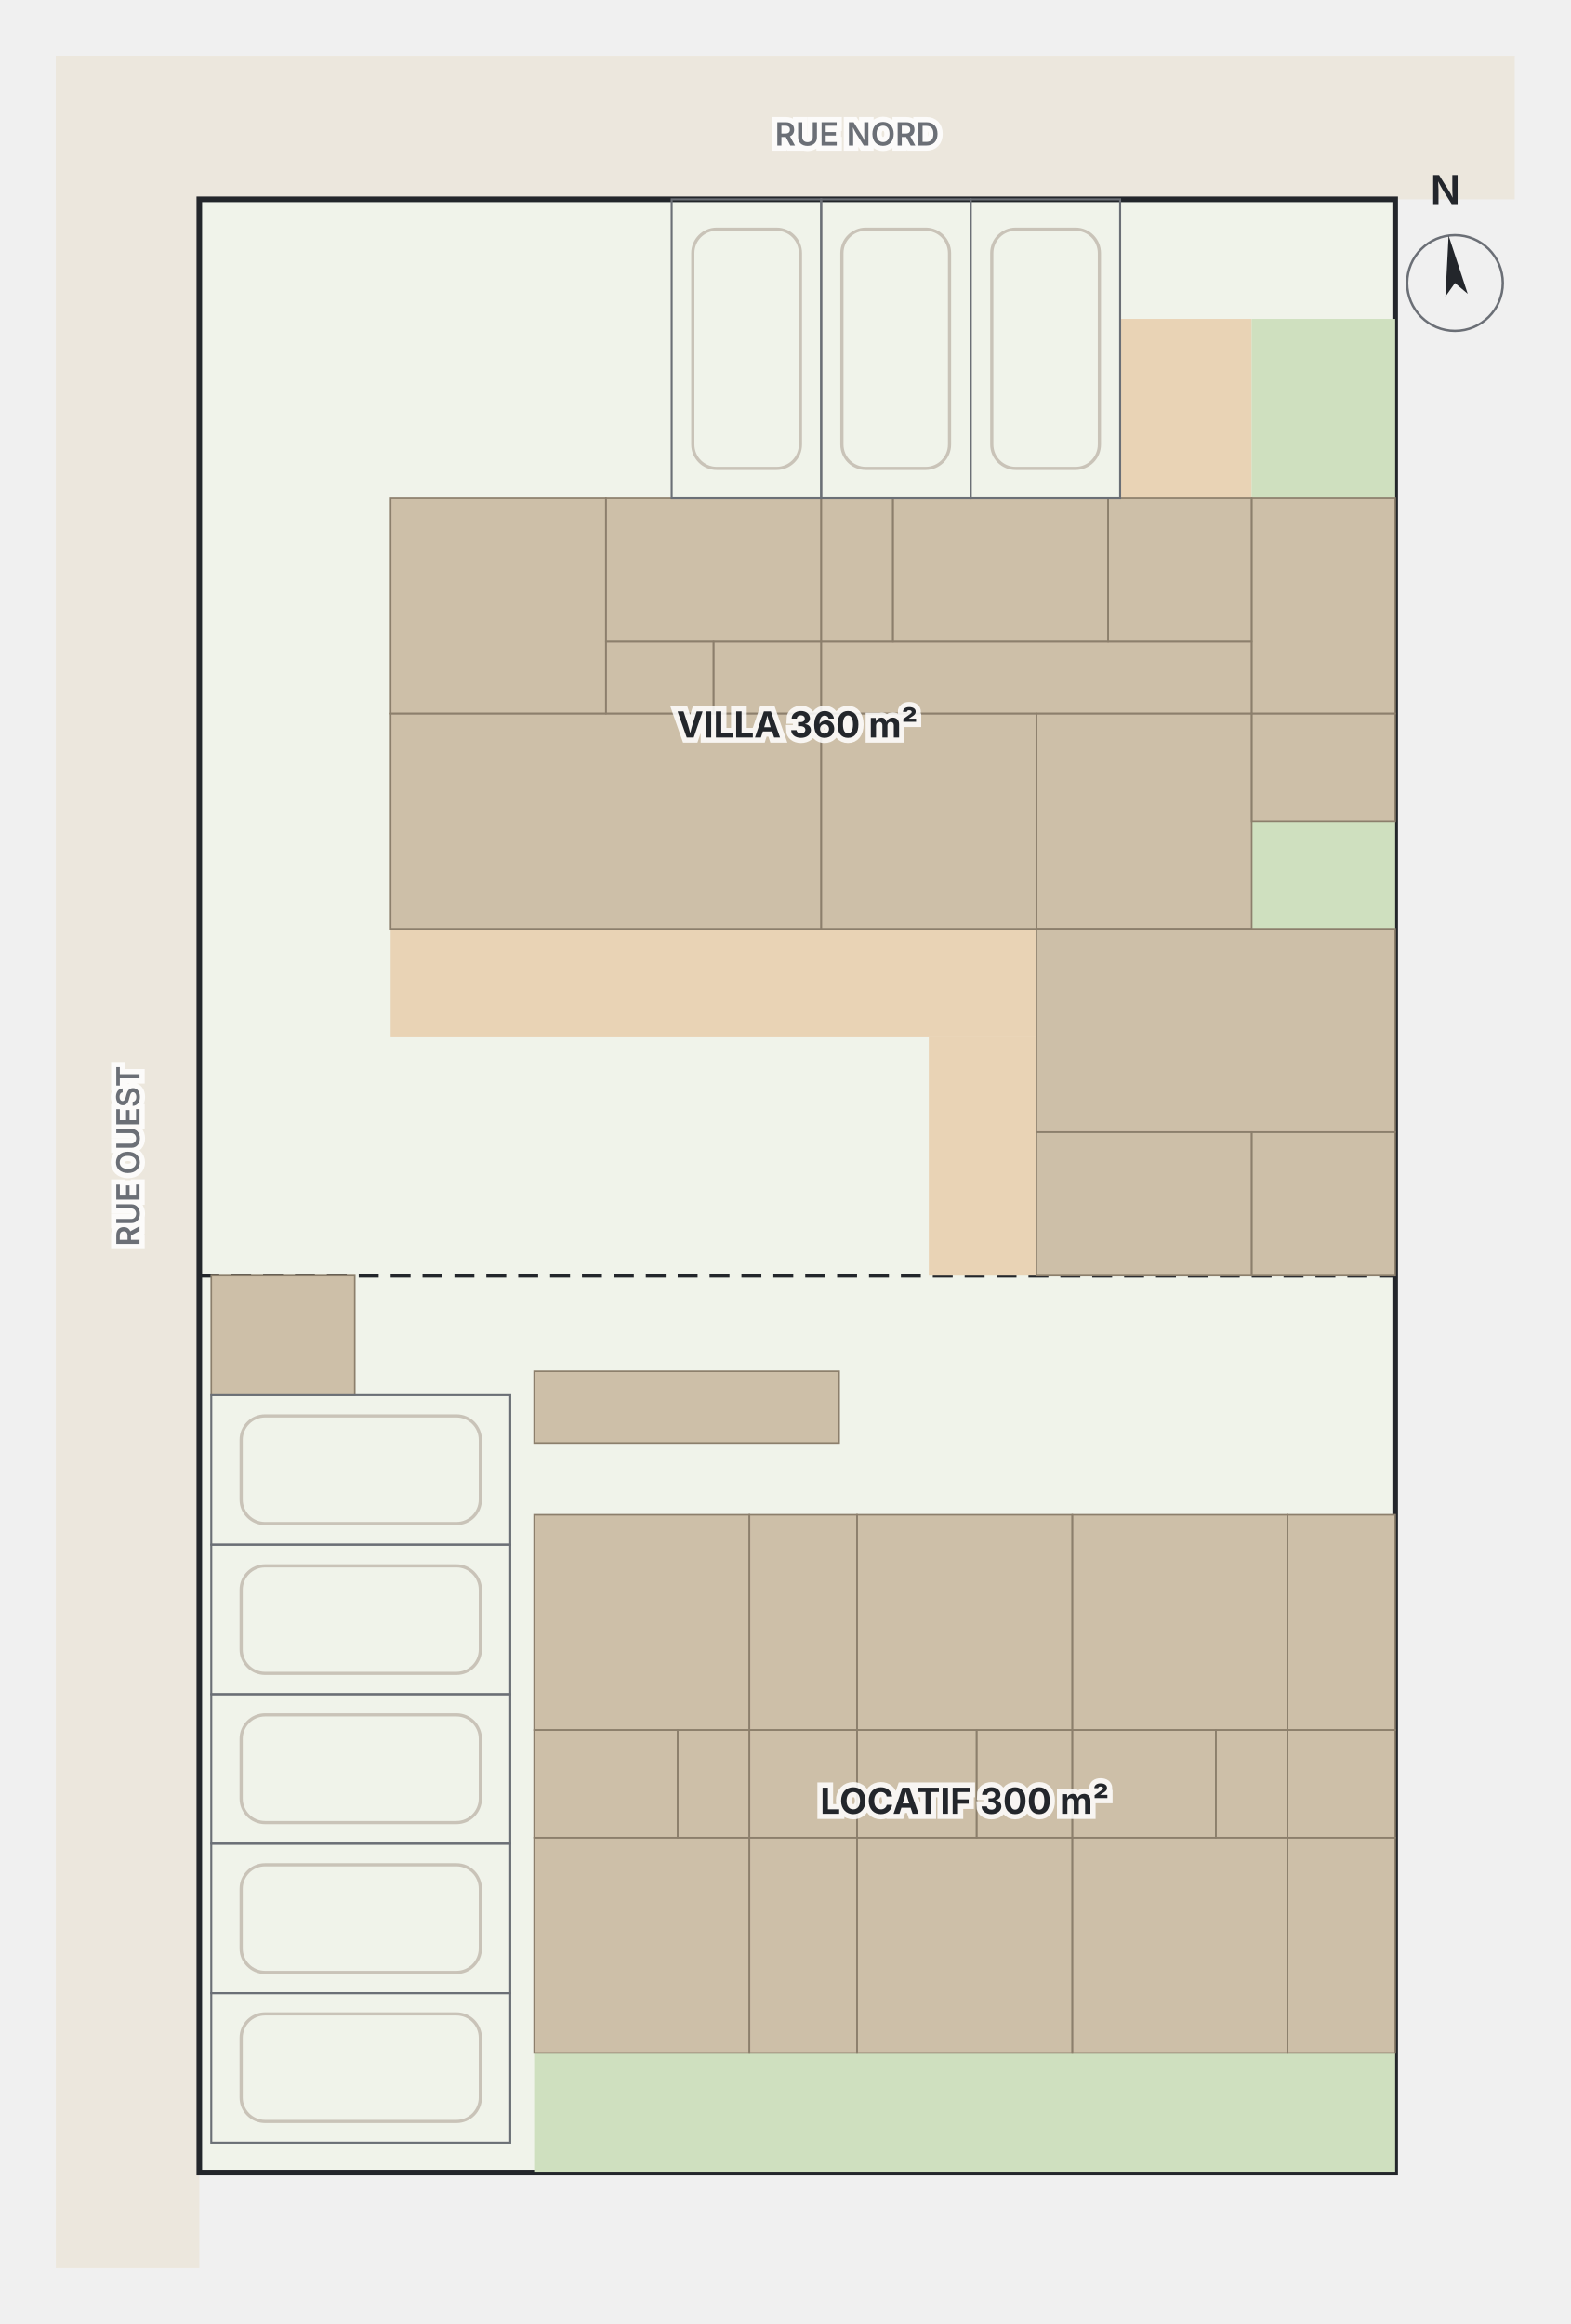
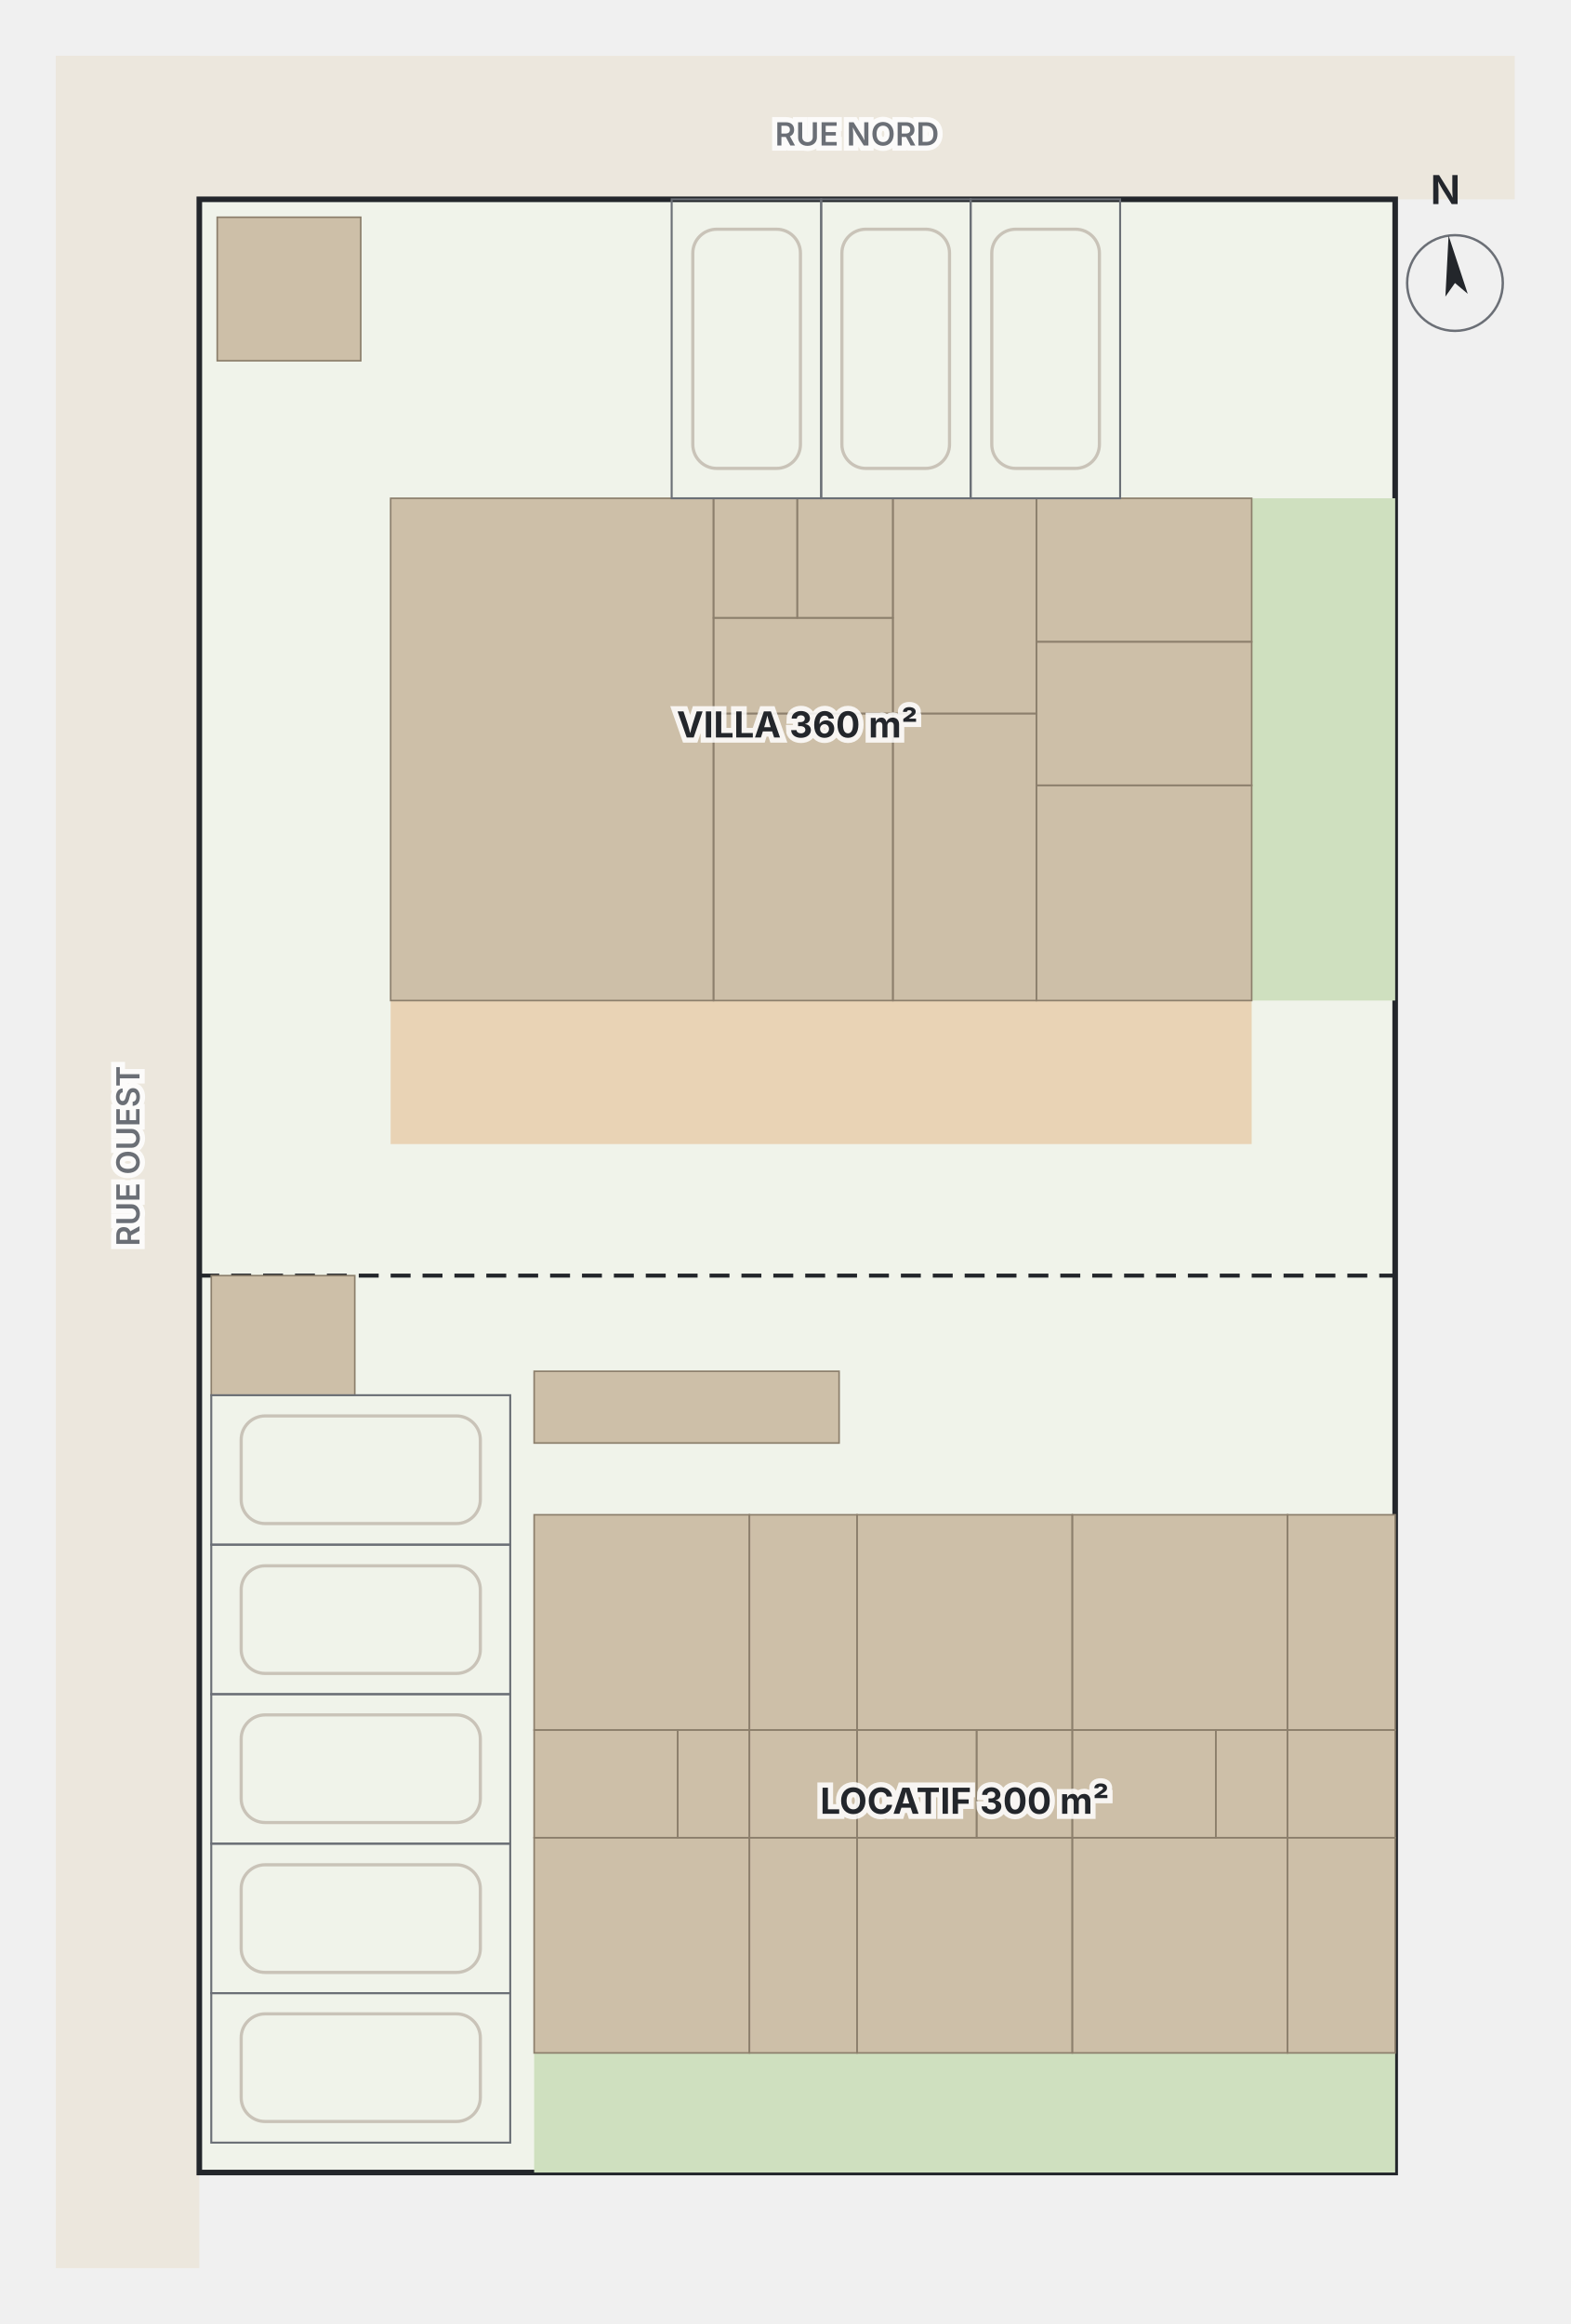
<svg xmlns="http://www.w3.org/2000/svg" viewBox="0 0 394 583" font-family="Inter, Liberation Sans, sans-serif" class="plan">
  <rect x="14.0" y="14.0" width="366.0" height="36.0" fill="#ece7dd" stroke="none" stroke-width="0.8" />
  <rect x="14.0" y="14.0" width="36.0" height="555.0" fill="#ece7dd" stroke="none" stroke-width="0.8" />
  <text x="215.0" y="36.5" font-size="8" fill="#6b6f76" text-anchor="middle" font-weight="600" paint-order="stroke" stroke="#ffffff" stroke-opacity="0.85" stroke-width="2.6">RUE NORD</text>
  <text x="35.0" y="290.0" font-size="8" fill="#6b6f76" text-anchor="middle" font-weight="600" transform="rotate(-90 35.0 290.0)" paint-order="stroke" stroke="#ffffff" stroke-opacity="0.85" stroke-width="2.6">RUE OUEST</text>
  <rect x="50.0" y="50.0" width="300.0" height="495.0" fill="#f0f3ea" stroke="#23262b" stroke-width="1.4" />
  <line x1="50.0" y1="320.0" x2="350.0" y2="320.0" stroke="#23262b" stroke-width="1.0" stroke-dasharray="5 3" />
-   <rect x="152.0" y="125.0" width="54.0" height="36.0" fill="#cdbfa8" stroke="none" stroke-width="0.8" />
-   <rect x="152.0" y="161.0" width="27.0" height="18.0" fill="#cdbfa8" stroke="none" stroke-width="0.8" />
-   <rect x="179.0" y="161.0" width="27.0" height="18.0" fill="#cdbfa8" stroke="none" stroke-width="0.8" />
-   <rect x="98.0" y="179.0" width="108.0" height="54.0" fill="#cdbfa8" stroke="none" stroke-width="0.8" />
-   <rect x="98.0" y="125.0" width="54.0" height="54.0" fill="#cdbfa8" stroke="none" stroke-width="0.8" />
-   <rect x="206.0" y="161.0" width="108.0" height="18.0" fill="#cdbfa8" stroke="none" stroke-width="0.8" />
-   <rect x="206.0" y="125.0" width="18.0" height="36.0" fill="#cdbfa8" stroke="none" stroke-width="0.8" />
-   <rect x="224.0" y="125.0" width="54.0" height="36.0" fill="#cdbfa8" stroke="none" stroke-width="0.8" />
-   <rect x="206.0" y="179.0" width="54.0" height="54.0" fill="#cdbfa8" stroke="none" stroke-width="0.8" />
-   <rect x="278.0" y="125.0" width="36.0" height="36.0" fill="#cdbfa8" stroke="none" stroke-width="0.8" />
-   <rect x="314.0" y="125.0" width="36.0" height="54.0" fill="#cdbfa8" stroke="none" stroke-width="0.8" />
-   <rect x="314.0" y="179.0" width="36.0" height="27.0" fill="#cdbfa8" stroke="none" stroke-width="0.8" />
-   <rect x="281.0" y="80.0" width="33.0" height="45.0" fill="#e9d3b5" stroke="none" stroke-width="0.8" />
-   <rect x="314.0" y="80.0" width="36.0" height="45.0" fill="#cfe0bf" stroke="none" stroke-width="0.8" />
-   <rect x="314.0" y="206.0" width="36.0" height="27.0" fill="#cfe0bf" stroke="none" stroke-width="0.8" />
-   <rect x="260.0" y="179.0" width="54.0" height="54.0" fill="#cdbfa8" stroke="none" stroke-width="0.8" />
-   <rect x="260.0" y="233.0" width="90.0" height="51.0" fill="#cdbfa8" stroke="none" stroke-width="0.8" />
-   <rect x="260.0" y="284.0" width="54.0" height="36.0" fill="#cdbfa8" stroke="none" stroke-width="0.8" />
-   <rect x="314.0" y="284.0" width="36.0" height="36.0" fill="#cdbfa8" stroke="none" stroke-width="0.8" />
-   <rect x="98.0" y="233.0" width="162.0" height="27.0" fill="#e9d3b5" stroke="none" stroke-width="0.8" />
-   <rect x="233.0" y="260.0" width="27.0" height="60.0" fill="#e9d3b5" stroke="none" stroke-width="0.8" />
+   <rect x="98.0" y="125.0" width="81.0" height="126.0" fill="#cdbfa8" stroke="none" stroke-width="0.8" />
+   <rect x="179.0" y="125.0" width="21.0" height="30.0" fill="#cdbfa8" stroke="none" stroke-width="0.8" />
+   <rect x="179.0" y="155.0" width="45.0" height="24.0" fill="#cdbfa8" stroke="none" stroke-width="0.8" />
+   <rect x="200.0" y="125.0" width="24.0" height="30.0" fill="#cdbfa8" stroke="none" stroke-width="0.8" />
+   <rect x="179.0" y="179.0" width="45.0" height="72.0" fill="#cdbfa8" stroke="none" stroke-width="0.8" />
+   <rect x="224.0" y="125.0" width="36.0" height="54.0" fill="#cdbfa8" stroke="none" stroke-width="0.8" />
+   <rect x="54.5" y="54.5" width="36.0" height="36.0" fill="#cdbfa8" stroke="none" stroke-width="0.8" />
+   <rect x="224.0" y="179.0" width="36.0" height="72.0" fill="#cdbfa8" stroke="none" stroke-width="0.8" />
+   <rect x="260.0" y="125.0" width="54.0" height="36.0" fill="#cdbfa8" stroke="none" stroke-width="0.8" />
+   <rect x="260.0" y="161.0" width="54.0" height="36.0" fill="#cdbfa8" stroke="none" stroke-width="0.8" />
+   <rect x="260.0" y="197.0" width="54.0" height="54.0" fill="#cdbfa8" stroke="none" stroke-width="0.8" />
+   <rect x="314.0" y="125.0" width="36.0" height="126.0" fill="#cfe0bf" stroke="none" stroke-width="0.8" />
+   <rect x="98.0" y="251.0" width="216.0" height="36.0" fill="#e9d3b5" stroke="none" stroke-width="0.8" />
  <rect x="134.0" y="380.0" width="54.0" height="54.0" fill="#cdbfa8" stroke="none" stroke-width="0.8" />
  <rect x="188.0" y="380.0" width="27.0" height="54.0" fill="#cdbfa8" stroke="none" stroke-width="0.8" />
  <rect x="134.0" y="434.0" width="36.0" height="27.0" fill="#cdbfa8" stroke="none" stroke-width="0.8" />
  <rect x="170.0" y="434.0" width="18.0" height="27.0" fill="#cdbfa8" stroke="none" stroke-width="0.8" />
  <rect x="188.0" y="434.0" width="27.0" height="27.0" fill="#cdbfa8" stroke="none" stroke-width="0.8" />
  <rect x="134.0" y="461.0" width="54.0" height="54.0" fill="#cdbfa8" stroke="none" stroke-width="0.8" />
  <rect x="188.0" y="461.0" width="27.0" height="54.0" fill="#cdbfa8" stroke="none" stroke-width="0.8" />
  <rect x="215.0" y="380.0" width="54.0" height="54.0" fill="#cdbfa8" stroke="none" stroke-width="0.8" />
  <rect x="215.0" y="434.0" width="30.0" height="27.0" fill="#cdbfa8" stroke="none" stroke-width="0.8" />
  <rect x="245.0" y="434.0" width="24.0" height="27.0" fill="#cdbfa8" stroke="none" stroke-width="0.8" />
  <rect x="215.0" y="461.0" width="54.0" height="54.0" fill="#cdbfa8" stroke="none" stroke-width="0.8" />
  <rect x="269.0" y="380.0" width="54.0" height="54.0" fill="#cdbfa8" stroke="none" stroke-width="0.8" />
  <rect x="323.0" y="380.0" width="27.0" height="54.0" fill="#cdbfa8" stroke="none" stroke-width="0.8" />
  <rect x="269.0" y="434.0" width="36.0" height="27.0" fill="#cdbfa8" stroke="none" stroke-width="0.8" />
  <rect x="305.0" y="434.0" width="18.0" height="27.0" fill="#cdbfa8" stroke="none" stroke-width="0.8" />
  <rect x="323.0" y="434.0" width="27.0" height="27.0" fill="#cdbfa8" stroke="none" stroke-width="0.8" />
  <rect x="269.0" y="461.0" width="54.0" height="54.0" fill="#cdbfa8" stroke="none" stroke-width="0.8" />
  <rect x="323.0" y="461.0" width="27.0" height="54.0" fill="#cdbfa8" stroke="none" stroke-width="0.8" />
  <rect x="134.0" y="344.0" width="76.5" height="18.0" fill="#cdbfa8" stroke="none" stroke-width="0.8" />
  <rect x="53.0" y="320.0" width="36.0" height="30.0" fill="#cdbfa8" stroke="none" stroke-width="0.8" />
  <rect x="134.0" y="515.0" width="216.0" height="30.0" fill="#cfe0bf" stroke="none" stroke-width="0.8" />
-   <rect x="152.0" y="125.0" width="54.0" height="36.0" fill="none" stroke="#8c7f6c" stroke-width="0.4" />
-   <rect x="152.0" y="161.0" width="27.0" height="18.0" fill="none" stroke="#8c7f6c" stroke-width="0.4" />
-   <rect x="179.0" y="161.0" width="27.0" height="18.0" fill="none" stroke="#8c7f6c" stroke-width="0.4" />
-   <rect x="98.0" y="179.0" width="108.0" height="54.0" fill="none" stroke="#8c7f6c" stroke-width="0.4" />
-   <rect x="98.0" y="125.0" width="54.0" height="54.0" fill="none" stroke="#8c7f6c" stroke-width="0.4" />
-   <rect x="206.0" y="161.0" width="108.0" height="18.0" fill="none" stroke="#8c7f6c" stroke-width="0.4" />
-   <rect x="206.0" y="125.0" width="18.0" height="36.0" fill="none" stroke="#8c7f6c" stroke-width="0.4" />
-   <rect x="224.0" y="125.0" width="54.0" height="36.0" fill="none" stroke="#8c7f6c" stroke-width="0.4" />
-   <rect x="206.0" y="179.0" width="54.0" height="54.0" fill="none" stroke="#8c7f6c" stroke-width="0.4" />
-   <rect x="278.0" y="125.0" width="36.0" height="36.0" fill="none" stroke="#8c7f6c" stroke-width="0.4" />
-   <rect x="314.0" y="125.0" width="36.0" height="54.0" fill="none" stroke="#8c7f6c" stroke-width="0.4" />
-   <rect x="314.0" y="179.0" width="36.0" height="27.0" fill="none" stroke="#8c7f6c" stroke-width="0.4" />
-   <rect x="260.0" y="179.0" width="54.0" height="54.0" fill="none" stroke="#8c7f6c" stroke-width="0.4" />
-   <rect x="260.0" y="233.0" width="90.0" height="51.0" fill="none" stroke="#8c7f6c" stroke-width="0.4" />
-   <rect x="260.0" y="284.0" width="54.0" height="36.0" fill="none" stroke="#8c7f6c" stroke-width="0.4" />
-   <rect x="314.0" y="284.0" width="36.0" height="36.0" fill="none" stroke="#8c7f6c" stroke-width="0.4" />
+   <rect x="98.0" y="125.0" width="81.0" height="126.0" fill="none" stroke="#8c7f6c" stroke-width="0.4" />
+   <rect x="179.0" y="125.0" width="21.0" height="30.0" fill="none" stroke="#8c7f6c" stroke-width="0.4" />
+   <rect x="179.0" y="155.0" width="45.0" height="24.0" fill="none" stroke="#8c7f6c" stroke-width="0.4" />
+   <rect x="200.0" y="125.0" width="24.0" height="30.0" fill="none" stroke="#8c7f6c" stroke-width="0.4" />
+   <rect x="179.0" y="179.0" width="45.0" height="72.0" fill="none" stroke="#8c7f6c" stroke-width="0.4" />
+   <rect x="224.0" y="125.0" width="36.0" height="54.0" fill="none" stroke="#8c7f6c" stroke-width="0.4" />
+   <rect x="54.5" y="54.5" width="36.0" height="36.0" fill="none" stroke="#8c7f6c" stroke-width="0.4" />
+   <rect x="224.0" y="179.0" width="36.0" height="72.0" fill="none" stroke="#8c7f6c" stroke-width="0.4" />
+   <rect x="260.0" y="125.0" width="54.0" height="36.0" fill="none" stroke="#8c7f6c" stroke-width="0.4" />
+   <rect x="260.0" y="161.0" width="54.0" height="36.0" fill="none" stroke="#8c7f6c" stroke-width="0.4" />
+   <rect x="260.0" y="197.0" width="54.0" height="54.0" fill="none" stroke="#8c7f6c" stroke-width="0.4" />
  <rect x="134.0" y="380.0" width="54.0" height="54.0" fill="none" stroke="#8c7f6c" stroke-width="0.4" />
  <rect x="188.0" y="380.0" width="27.0" height="54.0" fill="none" stroke="#8c7f6c" stroke-width="0.4" />
  <rect x="134.0" y="434.0" width="36.0" height="27.0" fill="none" stroke="#8c7f6c" stroke-width="0.4" />
  <rect x="170.0" y="434.0" width="18.0" height="27.0" fill="none" stroke="#8c7f6c" stroke-width="0.4" />
  <rect x="188.0" y="434.0" width="27.0" height="27.0" fill="none" stroke="#8c7f6c" stroke-width="0.4" />
  <rect x="134.0" y="461.0" width="54.0" height="54.0" fill="none" stroke="#8c7f6c" stroke-width="0.4" />
  <rect x="188.0" y="461.0" width="27.0" height="54.0" fill="none" stroke="#8c7f6c" stroke-width="0.4" />
  <rect x="215.0" y="380.0" width="54.0" height="54.0" fill="none" stroke="#8c7f6c" stroke-width="0.4" />
  <rect x="215.0" y="434.0" width="30.0" height="27.0" fill="none" stroke="#8c7f6c" stroke-width="0.4" />
  <rect x="245.0" y="434.0" width="24.0" height="27.0" fill="none" stroke="#8c7f6c" stroke-width="0.4" />
  <rect x="215.0" y="461.0" width="54.0" height="54.0" fill="none" stroke="#8c7f6c" stroke-width="0.4" />
  <rect x="269.0" y="380.0" width="54.0" height="54.0" fill="none" stroke="#8c7f6c" stroke-width="0.4" />
  <rect x="323.0" y="380.0" width="27.0" height="54.0" fill="none" stroke="#8c7f6c" stroke-width="0.4" />
  <rect x="269.0" y="434.0" width="36.0" height="27.0" fill="none" stroke="#8c7f6c" stroke-width="0.4" />
  <rect x="305.0" y="434.0" width="18.0" height="27.0" fill="none" stroke="#8c7f6c" stroke-width="0.4" />
  <rect x="323.0" y="434.0" width="27.0" height="27.0" fill="none" stroke="#8c7f6c" stroke-width="0.4" />
  <rect x="269.0" y="461.0" width="54.0" height="54.0" fill="none" stroke="#8c7f6c" stroke-width="0.4" />
  <rect x="323.0" y="461.0" width="27.0" height="54.0" fill="none" stroke="#8c7f6c" stroke-width="0.4" />
  <rect x="134.0" y="344.0" width="76.5" height="18.0" fill="none" stroke="#8c7f6c" stroke-width="0.4" />
  <rect x="53.0" y="320.0" width="36.0" height="30.0" fill="none" stroke="#8c7f6c" stroke-width="0.4" />
  <rect x="168.5" y="50.0" width="37.5" height="75.0" fill="none" stroke="#6b6f76" stroke-width="0.5" />
  <rect x="173.8" y="57.5" width="27.0" height="60.0" rx="6" fill="none" stroke="#c9c3b8" stroke-width="0.8" />
  <rect x="206.0" y="50.0" width="37.5" height="75.0" fill="none" stroke="#6b6f76" stroke-width="0.5" />
  <rect x="211.2" y="57.5" width="27.0" height="60.0" rx="6" fill="none" stroke="#c9c3b8" stroke-width="0.8" />
  <rect x="243.5" y="50.0" width="37.5" height="75.0" fill="none" stroke="#6b6f76" stroke-width="0.5" />
  <rect x="248.8" y="57.5" width="27.0" height="60.0" rx="6" fill="none" stroke="#c9c3b8" stroke-width="0.8" />
  <rect x="53.0" y="350.0" width="75.0" height="37.5" fill="none" stroke="#6b6f76" stroke-width="0.5" />
  <rect x="60.5" y="355.2" width="60.0" height="27.0" rx="6" fill="none" stroke="#c9c3b8" stroke-width="0.8" />
  <rect x="53.0" y="387.5" width="75.0" height="37.5" fill="none" stroke="#6b6f76" stroke-width="0.5" />
  <rect x="60.5" y="392.8" width="60.0" height="27.0" rx="6" fill="none" stroke="#c9c3b8" stroke-width="0.8" />
  <rect x="53.0" y="425.0" width="75.0" height="37.5" fill="none" stroke="#6b6f76" stroke-width="0.5" />
  <rect x="60.5" y="430.2" width="60.0" height="27.0" rx="6" fill="none" stroke="#c9c3b8" stroke-width="0.8" />
  <rect x="53.0" y="462.5" width="75.0" height="37.5" fill="none" stroke="#6b6f76" stroke-width="0.5" />
  <rect x="60.5" y="467.8" width="60.0" height="27.0" rx="6" fill="none" stroke="#c9c3b8" stroke-width="0.8" />
  <rect x="53.0" y="500.0" width="75.0" height="37.5" fill="none" stroke="#6b6f76" stroke-width="0.5" />
  <rect x="60.5" y="505.2" width="60.0" height="27.0" rx="6" fill="none" stroke="#c9c3b8" stroke-width="0.8" />
  <text x="200.0" y="185.0" font-size="9" fill="#23262b" text-anchor="middle" font-weight="700" paint-order="stroke" stroke="#ffffff" stroke-opacity="0.85" stroke-width="2.6">VILLA 360 m²</text>
  <text x="242.0" y="455.0" font-size="9" fill="#23262b" text-anchor="middle" font-weight="700" paint-order="stroke" stroke="#ffffff" stroke-opacity="0.85" stroke-width="2.6">LOCATIF 300 m²</text>
  <circle cx="365.0" cy="71.0" r="12.0" fill="none" stroke="#6b6f76" stroke-width="0.6" />
  <polygon points="363.4,59.1 362.6,74.4 365.0,71.0 368.2,73.7" fill="#23262b" />
  <text x="362.6" y="51.2" font-size="10" text-anchor="middle" font-weight="600" fill="#23262b">N</text>
</svg>
